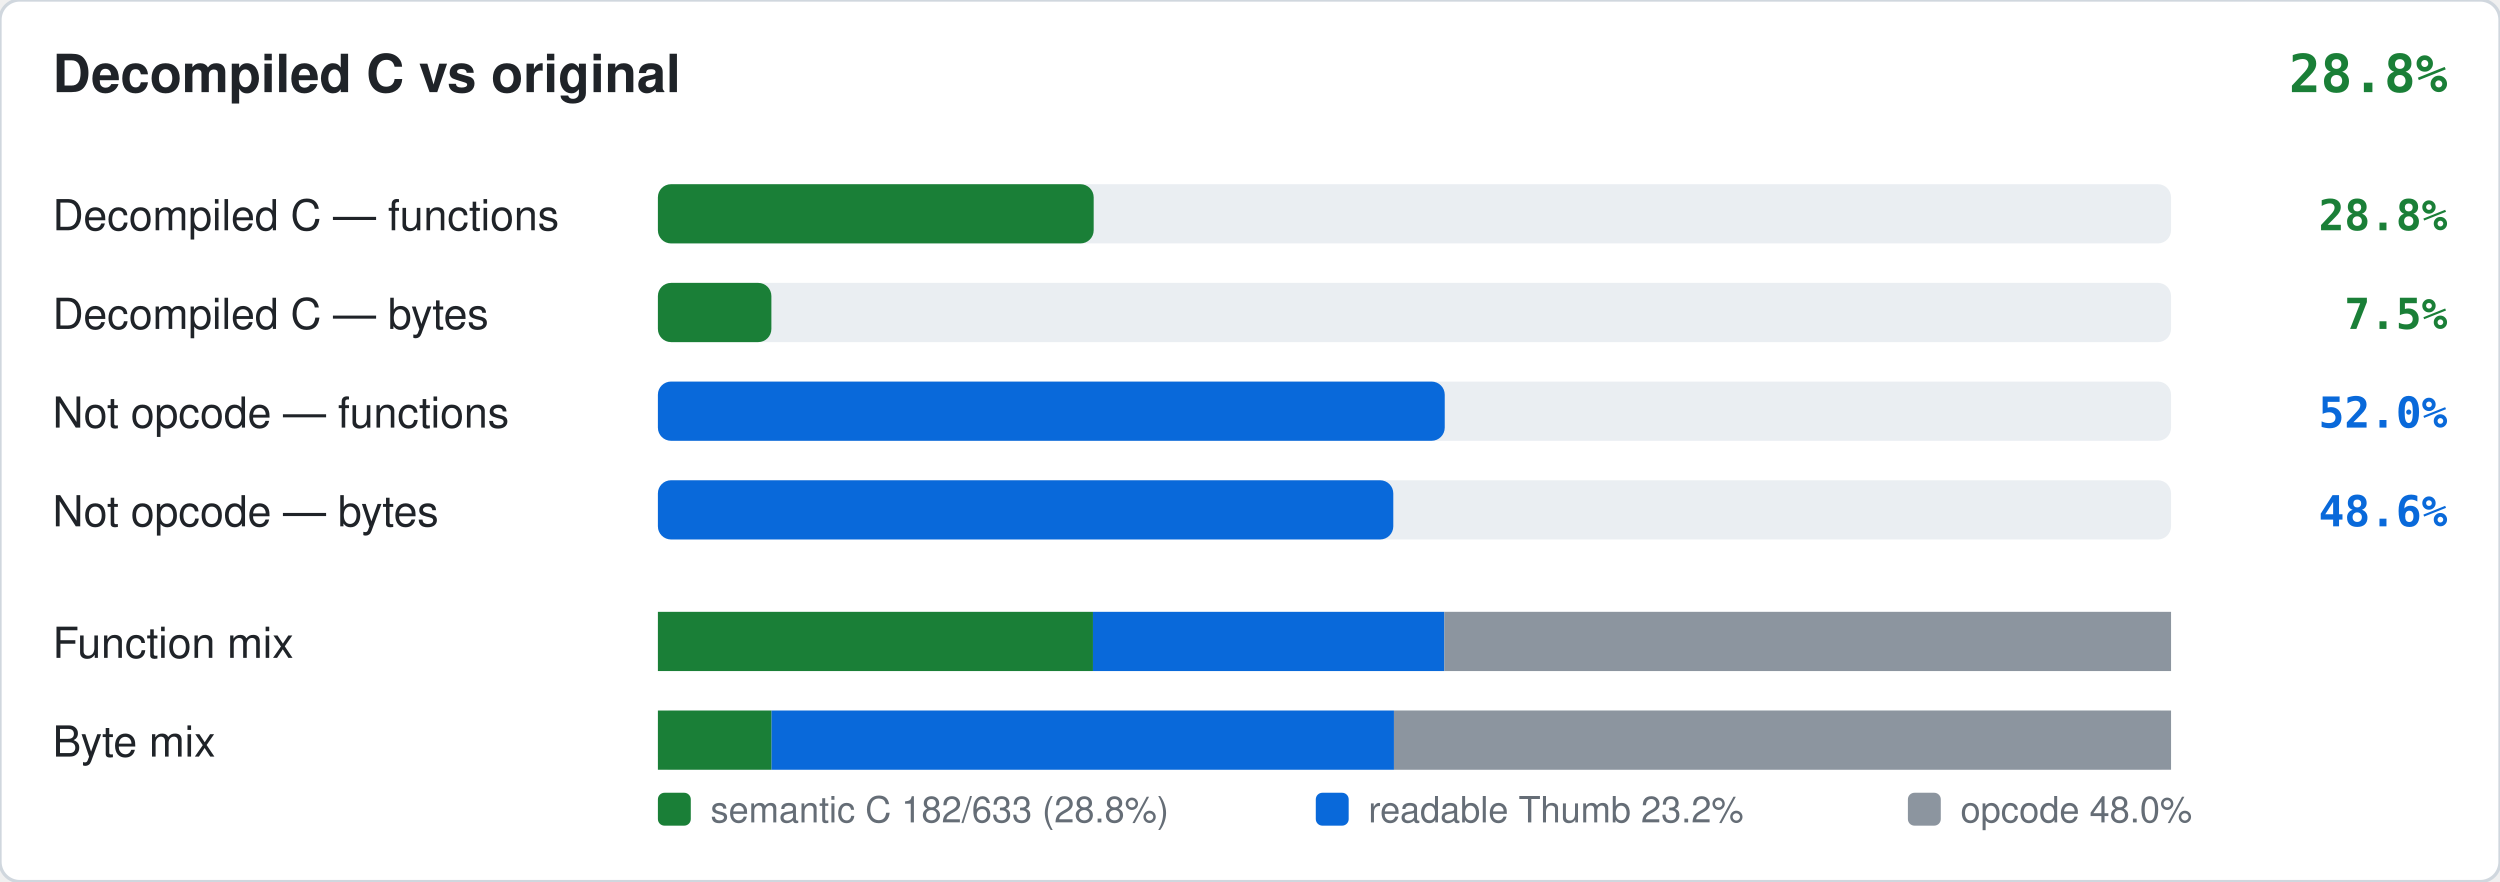
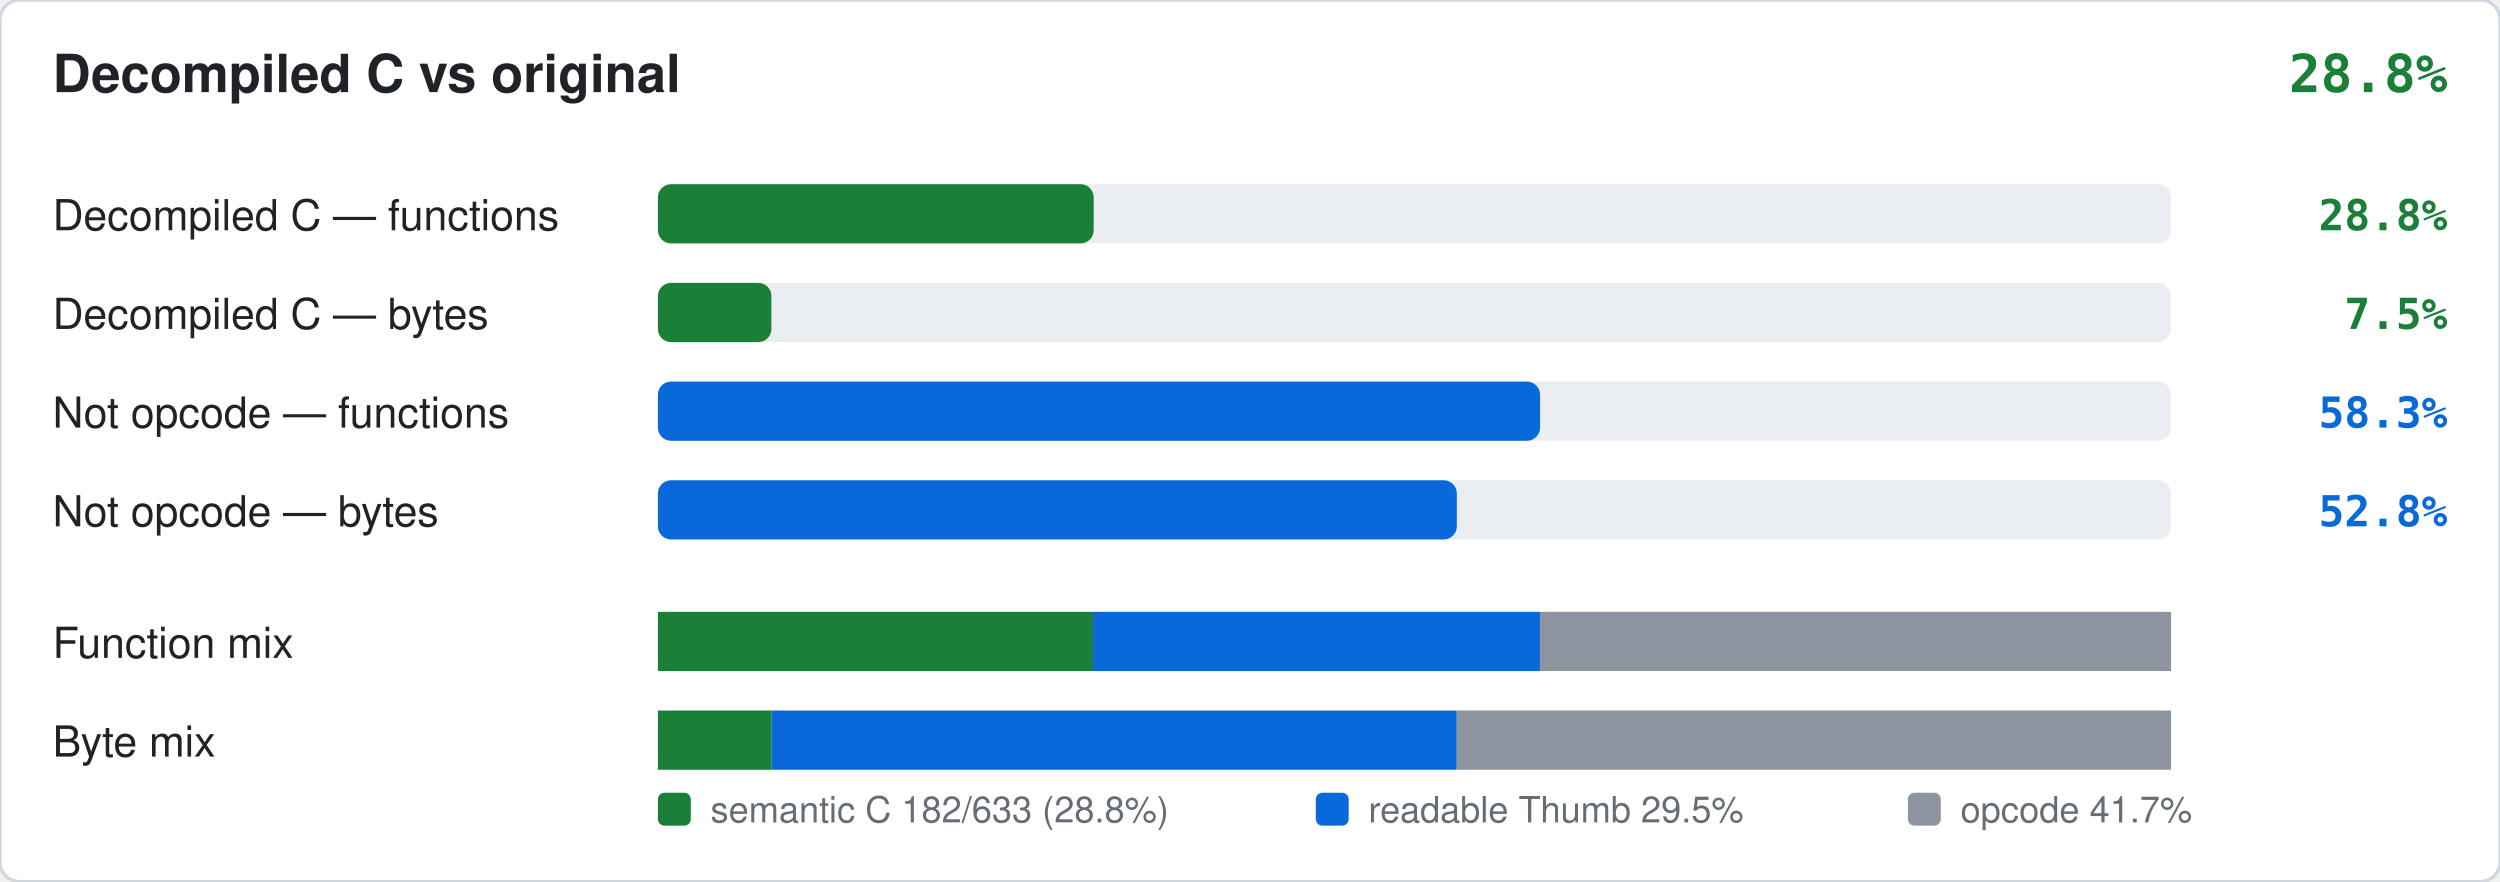
<svg xmlns="http://www.w3.org/2000/svg" width="760" height="268" viewBox="0 0 760 268" role="img" aria-label="Decompiled C 28.8% functions, 7.5% bytes (182/633, 6,782/90,272)">
  <rect width="760" height="268" rx="6" fill="#ffffff" stroke="#d0d7de" />
  <text x="16" y="28" font-family="-apple-system,BlinkMacSystemFont,Segoe UI,Helvetica,Arial,sans-serif" font-size="16" font-weight="600" fill="#1f2328">Decompiled C vs original</text>
  <text x="744" y="28" text-anchor="end" font-family="ui-monospace,SFMono-Regular,Menlo,Consolas,monospace" font-size="16" font-weight="700" fill="#1a7f37">28.8%</text>
  <text x="16" y="70" font-family="-apple-system,BlinkMacSystemFont,Segoe UI,Helvetica,Arial,sans-serif" font-size="13" fill="#1f2328">Decompiled C — functions</text>
  <rect x="200.00" y="56.00" width="460.00" height="18.00" rx="4" fill="#eaeef2" />
  <rect x="200.00" y="56.00" width="132.48" height="18.00" rx="4" fill="#1a7f37" />
  <text x="744" y="70" text-anchor="end" font-family="ui-monospace,SFMono-Regular,Menlo,Consolas,monospace" font-size="13" font-weight="700" fill="#1a7f37">28.8%</text>
  <text x="16" y="100" font-family="-apple-system,BlinkMacSystemFont,Segoe UI,Helvetica,Arial,sans-serif" font-size="13" fill="#1f2328">Decompiled C — bytes</text>
  <rect x="200.00" y="86.00" width="460.00" height="18.00" rx="4" fill="#eaeef2" />
  <rect x="200.00" y="86.00" width="34.50" height="18.00" rx="4" fill="#1a7f37" />
  <text x="744" y="100" text-anchor="end" font-family="ui-monospace,SFMono-Regular,Menlo,Consolas,monospace" font-size="13" font-weight="700" fill="#1a7f37">7.5%</text>
  <text x="16" y="130" font-family="-apple-system,BlinkMacSystemFont,Segoe UI,Helvetica,Arial,sans-serif" font-size="13" fill="#1f2328">Not opcode — functions</text>
  <rect x="200.00" y="116.00" width="460.00" height="18.00" rx="4" fill="#eaeef2" />
-   <rect x="200.00" y="116.00" width="239.20" height="18.00" rx="4" fill="#0969da" />
-   <text x="744" y="130" text-anchor="end" font-family="ui-monospace,SFMono-Regular,Menlo,Consolas,monospace" font-size="13" font-weight="700" fill="#0969da">52.0%</text>
+   <rect x="200.00" y="116.00" width="268.18" height="18.00" rx="4" fill="#0969da" />
+   <text x="744" y="130" text-anchor="end" font-family="ui-monospace,SFMono-Regular,Menlo,Consolas,monospace" font-size="13" font-weight="700" fill="#0969da">58.3%</text>
  <text x="16" y="160" font-family="-apple-system,BlinkMacSystemFont,Segoe UI,Helvetica,Arial,sans-serif" font-size="13" fill="#1f2328">Not opcode — bytes</text>
  <rect x="200.00" y="146.00" width="460.00" height="18.00" rx="4" fill="#eaeef2" />
-   <rect x="200.00" y="146.00" width="223.56" height="18.00" rx="4" fill="#0969da" />
-   <text x="744" y="160" text-anchor="end" font-family="ui-monospace,SFMono-Regular,Menlo,Consolas,monospace" font-size="13" font-weight="700" fill="#0969da">48.6%</text>
+   <rect x="200.00" y="146.00" width="242.88" height="18.00" rx="4" fill="#0969da" />
+   <text x="744" y="160" text-anchor="end" font-family="ui-monospace,SFMono-Regular,Menlo,Consolas,monospace" font-size="13" font-weight="700" fill="#0969da">52.8%</text>
  <text x="16" y="200" font-family="-apple-system,BlinkMacSystemFont,Segoe UI,Helvetica,Arial,sans-serif" font-size="13" fill="#1f2328">Function mix</text>
  <rect x="200.00" y="186.00" width="460.00" height="18.00" rx="4" fill="#eaeef2" />
  <rect x="200.00" y="186.00" width="132.26" height="18.00" fill="#1a7f37" />
-   <rect x="332.26" y="186.00" width="106.82" height="18.00" fill="#0969da" />
-   <rect x="439.08" y="186.00" width="220.92" height="18.00" fill="#8c959f" />
+   <rect x="332.26" y="186.00" width="135.89" height="18.00" fill="#0969da" />
+   <rect x="468.15" y="186.00" width="191.85" height="18.00" fill="#8c959f" />
  <text x="16" y="230" font-family="-apple-system,BlinkMacSystemFont,Segoe UI,Helvetica,Arial,sans-serif" font-size="13" fill="#1f2328">Byte mix</text>
  <rect x="200.00" y="216.00" width="460.00" height="18.00" rx="4" fill="#eaeef2" />
  <rect x="200.00" y="216.00" width="34.56" height="18.00" fill="#1a7f37" />
-   <rect x="234.56" y="216.00" width="189.20" height="18.00" fill="#0969da" />
-   <rect x="423.76" y="216.00" width="236.24" height="18.00" fill="#8c959f" />
+   <rect x="234.56" y="216.00" width="208.30" height="18.00" fill="#0969da" />
+   <rect x="442.86" y="216.00" width="217.14" height="18.00" fill="#8c959f" />
  <rect x="200" y="241" width="10" height="10" rx="2" fill="#1a7f37" />
  <text x="216" y="250" font-family="-apple-system,BlinkMacSystemFont,Segoe UI,Helvetica,Arial,sans-serif" font-size="11" fill="#656d76">semantic C 182/633 (28.8%)</text>
  <rect x="400" y="241" width="10" height="10" rx="2" fill="#0969da" />
-   <text x="416" y="250" font-family="-apple-system,BlinkMacSystemFont,Segoe UI,Helvetica,Arial,sans-serif" font-size="11" fill="#656d76">readable Thumb 23.2%</text>
+   <text x="416" y="250" font-family="-apple-system,BlinkMacSystemFont,Segoe UI,Helvetica,Arial,sans-serif" font-size="11" fill="#656d76">readable Thumb 29.5%</text>
  <rect x="580" y="241" width="10" height="10" rx="2" fill="#8c959f" />
-   <text x="596" y="250" font-family="-apple-system,BlinkMacSystemFont,Segoe UI,Helvetica,Arial,sans-serif" font-size="11" fill="#656d76">opcode 48.0%</text>
+   <text x="596" y="250" font-family="-apple-system,BlinkMacSystemFont,Segoe UI,Helvetica,Arial,sans-serif" font-size="11" fill="#656d76">opcode 41.7%</text>
</svg>
